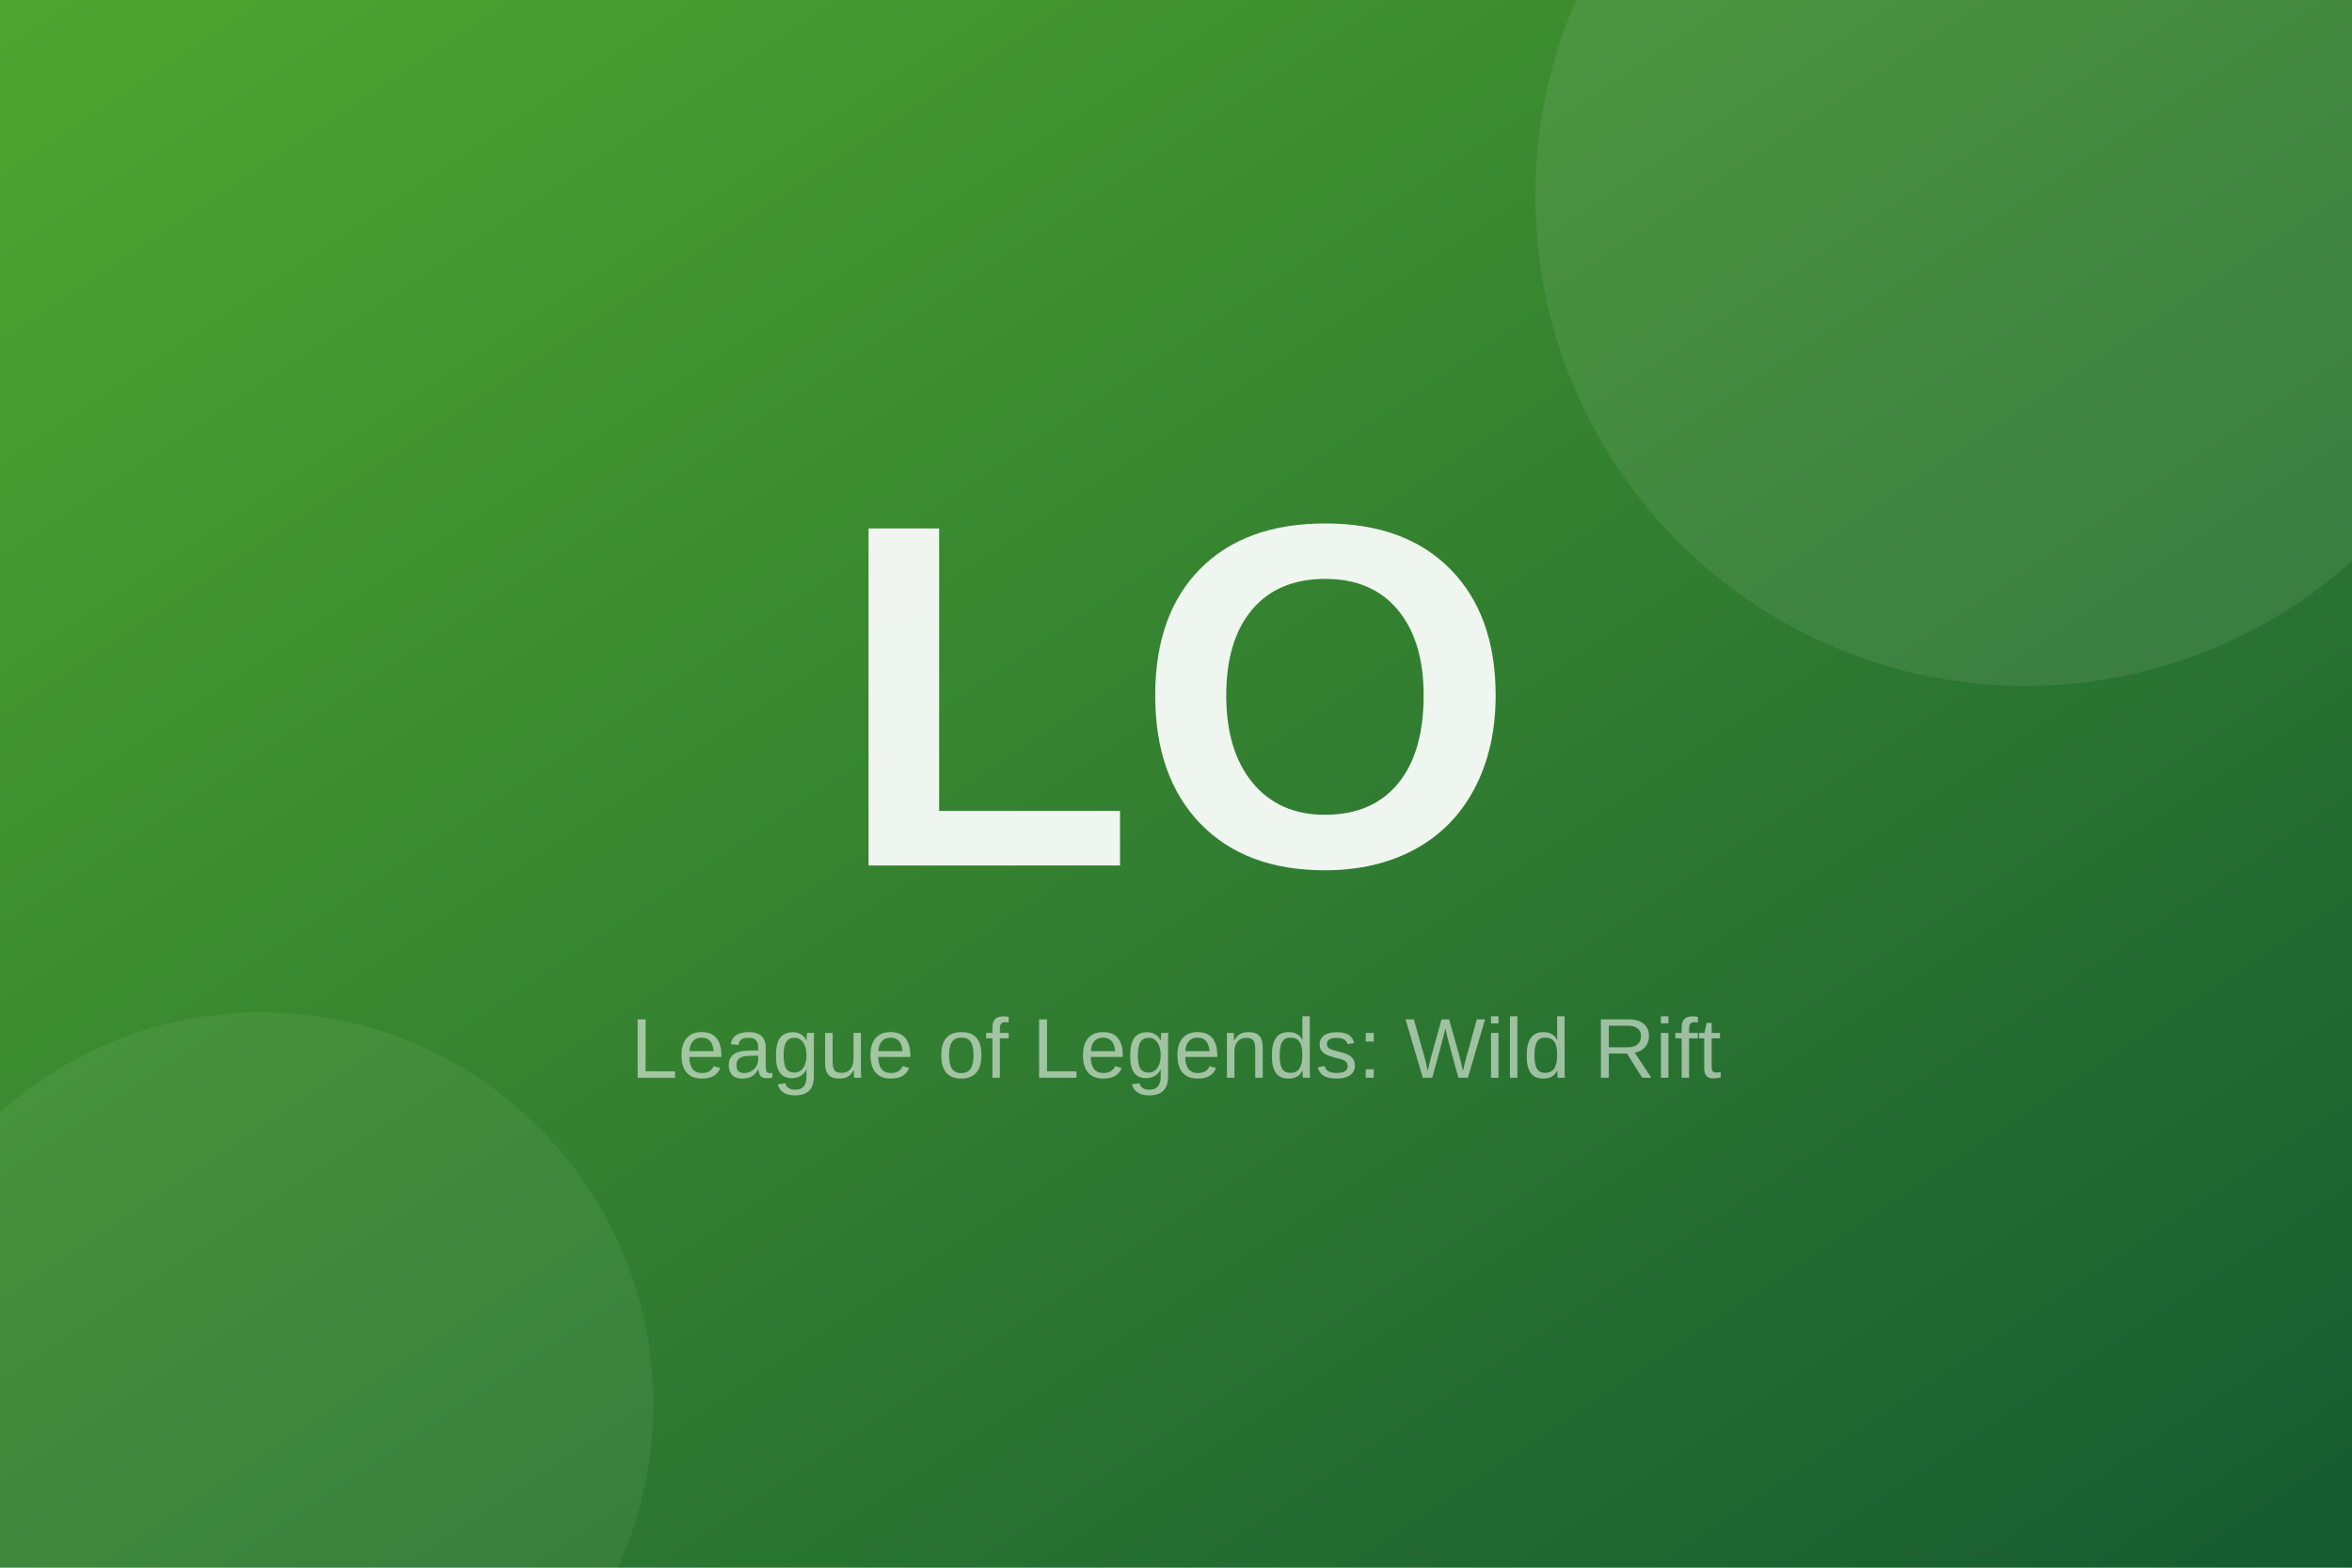
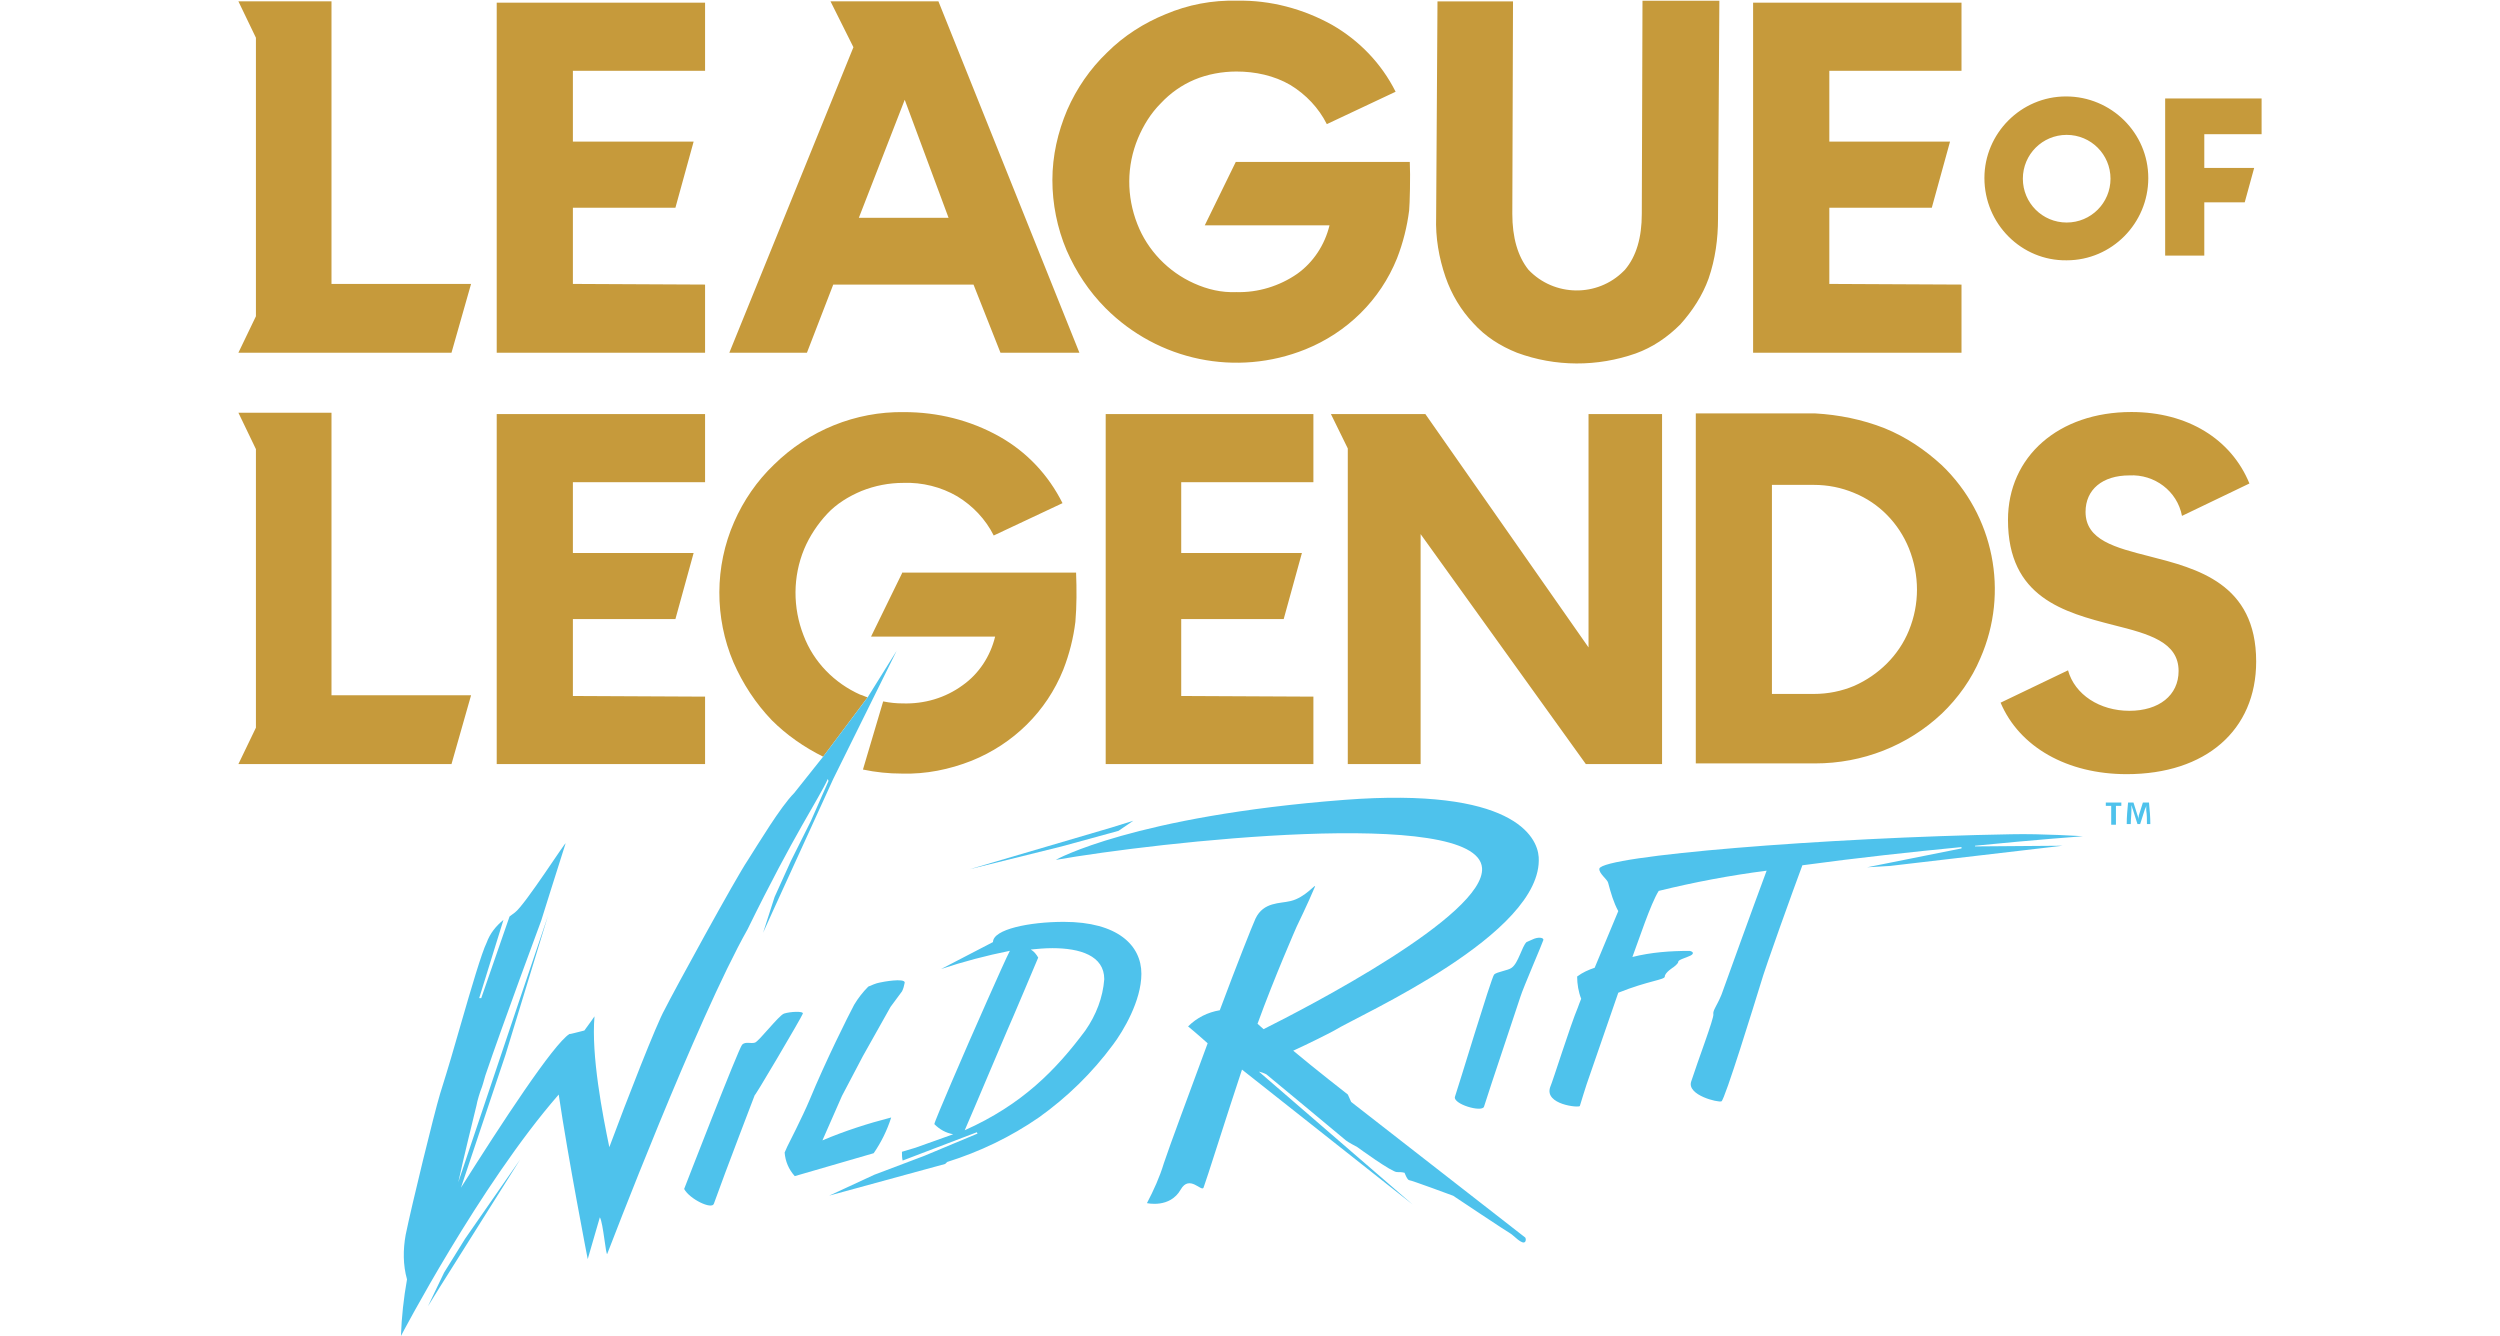
- <svg xmlns="http://www.w3.org/2000/svg" width="720" height="480" viewBox="0 0 720 480">
-   <defs>
-     <linearGradient id="bg" x1="0" y1="0" x2="1" y2="1">
-       <stop offset="0%" stop-color="hsl(104, 55%, 42%)" />
-       <stop offset="100%" stop-color="hsl(144, 60%, 22%)" />
-     </linearGradient>
-   </defs>
-   <rect width="720" height="480" fill="url(#bg)" />
-   <circle cx="620" cy="60" r="150" fill="rgba(255,255,255,0.08)" />
-   <circle cx="80" cy="430" r="120" fill="rgba(255,255,255,0.06)" />
-   <text x="360" y="265" font-size="150" font-weight="bold" text-anchor="middle" fill="rgba(255,255,255,0.92)" font-family="Arial, sans-serif">LO</text>
-   <text x="360" y="330" font-size="26" text-anchor="middle" fill="rgba(255,255,255,0.55)" font-family="Arial, sans-serif">League of Legends: Wild Rift</text>
+ <svg xmlns="http://www.w3.org/2000/svg" height="1336" viewBox="72.34 97.3 465.32 307.27" width="2500">
+   <g fill="#c69a3b">
+     <path d="m511.91 225.26c-7.91-2.02-14.74-3.72-14.74-10.24 0-5.12 3.88-8.38 10.08-8.38 5.74-.31 11.01 3.57 12.1 9.31l15.51-7.45c-4.19-10.24-14.27-16.44-27.14-16.44-16.75 0-28.39 10.24-28.39 24.82 0 17.84 12.87 21.25 24.35 24.2 8.07 2.02 14.89 3.88 14.89 10.55 0 5.58-4.5 9.15-11.32 9.15s-12.56-3.72-14.11-9.31l-15.51 7.44c4.34 10.24 15.36 16.44 29 16.44 18.15 0 29.78-10.08 29.78-25.9.01-17.99-13.64-21.4-24.5-24.19zm25.75-105.32v8.22h-13.18v7.76h11.47l-2.17 7.91h-9.3v12.25h-9v-36.14zm-44.83 8.38c5.58 0 10.08 4.5 10.08 10.08s-4.5 10.08-10.08 10.08-10.08-4.5-10.08-10.08 4.5-10.08 10.08-10.08zm0 28.85c10.39 0 18.77-8.53 18.77-18.92s-8.53-18.77-18.92-18.77-18.77 8.53-18.77 18.77c0 10.54 8.53 19.07 18.92 18.92zm-165.34 115.86h16.75v-52.89l38 52.89h17.53v-80.5h-16.91v53.67l-37.53-53.67h-21.72l3.88 7.91zm129.05-30.71c-2.33 5.74-6.98 10.24-12.57 12.72-2.95 1.24-6.05 1.86-9.31 1.86h-9.62v-48.08h9.62c3.26 0 6.36.62 9.31 1.86 5.74 2.33 10.24 6.98 12.57 12.72 2.48 6.2 2.48 12.87 0 18.92zm-5.59-46.53c-5.12-2.02-10.55-3.1-15.97-3.41h-27.45v80.5h27.45c10.86 0 21.25-4.03 29.16-11.48 3.72-3.57 6.82-7.91 8.84-12.72 6.67-15.2 3.1-32.88-8.84-44.36-3.88-3.57-8.22-6.51-13.19-8.53zm-271.28 77.24h-47.92v-80.5h47.92v15.67h-30.4v16.28h27.77l-4.19 15.2h-23.58v17.69l30.4.15zm109.51-64.83h30.4v-15.67h-47.77v80.5h47.77v-15.51l-30.4-.15v-17.69h23.57l4.19-15.2h-27.76zm60.8-47.15c-1.55-4.5-2.33-9.15-2.17-13.8l.31-49.63h17.37l-.16 48.86c0 5.43 1.24 9.77 3.72 12.87 5.89 6.2 15.82 6.36 21.87.31l.31-.31c2.64-3.1 3.88-7.44 3.88-12.87l.16-49.01h17.68l-.31 50.1c0 4.65-.62 9.31-2.17 13.8-1.39 3.88-3.72 7.45-6.51 10.55-2.95 2.95-6.36 5.27-10.24 6.67-8.84 3.1-18.46 3.1-27.3-.16-3.88-1.55-7.29-3.72-10.08-6.82-2.79-2.96-4.96-6.53-6.36-10.56zm-87.17-6.21c-2.17-5.12-3.26-10.7-3.26-16.13 0-5.58 1.24-11.01 3.41-16.13 2.17-4.96 5.27-9.46 9.15-13.18 3.88-3.88 8.53-6.82 13.49-8.84 5.12-2.17 10.7-3.26 16.44-3.1 7.6-.16 15.2 1.86 21.87 5.58 6.2 3.57 11.32 8.84 14.58 15.36l-15.82 7.45c-1.86-3.72-4.81-6.82-8.38-9-3.72-2.17-8.07-3.1-12.41-3.1-3.26 0-6.67.62-9.62 1.86s-5.58 3.1-7.76 5.43c-2.33 2.33-4.03 5.12-5.27 8.07-2.64 6.36-2.64 13.34-.15 19.7 2.33 6.05 7.13 11.01 13.03 13.65 3.1 1.4 6.36 2.17 9.77 2.02 4.96.15 9.93-1.4 13.96-4.19 3.72-2.64 6.36-6.67 7.45-11.17h-28.69l7.13-14.58h40.02c.16 3.1 0 9.77-.15 11.17-.47 3.72-1.4 7.45-2.79 11.01-3.88 9.62-11.48 17.06-21.09 20.94-15.82 6.36-33.81 2.64-45.91-9.46-3.88-3.9-6.83-8.4-9-13.36zm-186.44 15.2v-64.06l-4.03-8.37h21.41v64.99h32.1l-4.5 15.82h-49.01zm0 94.62v-64.06l-4.03-8.38h21.41v64.99h32.1l-4.5 15.82h-49.01zm103.3-86.24h-47.92v-80.5h47.92v15.66h-30.4v16.29h27.77l-4.19 15.2h-23.58v17.53l30.4.15zm288.81 0h-47.77v-80.5h47.93v15.66h-30.4v16.29h27.76l-4.19 15.2h-23.57v17.53l30.4.15v15.67zm-242.89-58.17 10.08 27.14h-20.63zm-22.49 58.17 6.05-15.67h32.26l6.2 15.67h18.15l-32.42-80.81h-24.82l5.27 10.55-28.54 70.26zm21.87 50.72-7.13 14.58h28.54c-1.09 4.5-3.72 8.53-7.45 11.17-4.03 2.95-8.84 4.34-13.8 4.19-1.55 0-2.95-.16-4.5-.46l-4.65 15.67c2.95.62 5.89.93 9 .93 5.43.16 10.86-.93 15.98-2.95 9.62-3.88 17.22-11.32 21.09-20.94 1.4-3.57 2.33-7.29 2.79-11.01.31-3.72.31-7.44.16-11.32h-40.02v.14z" />
+     <path d="m217.05 257.68c-.62-.16-1.09-.47-1.71-.62-5.89-2.64-10.7-7.45-13.03-13.65-2.48-6.36-2.48-13.49.16-19.85 1.24-2.95 3.1-5.74 5.27-8.07s4.96-4.03 7.91-5.27c3.1-1.24 6.36-1.86 9.62-1.86 4.34-.16 8.69.93 12.41 3.1 3.57 2.17 6.51 5.27 8.38 9l15.82-7.44c-3.26-6.51-8.22-11.79-14.58-15.36-6.67-3.72-14.11-5.58-21.87-5.58-11.17-.16-21.87 4.19-29.93 12.1-3.88 3.72-6.98 8.22-9.15 13.18-4.5 10.24-4.5 22.03-.16 32.26 2.17 4.96 5.12 9.46 8.84 13.34 3.41 3.41 7.44 6.2 11.79 8.37z" />
+   </g>
+   <g fill="#4ec2ec">
+     <path d="m197.82 330.42c-1.24.47-5.74 6.36-6.67 6.67s-2.17-.31-2.95.47c-.78.77-13.34 33.19-13.34 33.19 1.24 2.33 6.36 4.81 6.83 3.41 2.48-6.98 9.93-26.37 9.46-25.13-.93 2.02 10.86-17.99 11.01-18.61.16-.62-2.94-.46-4.34 0zm13.34 18.92 4.81-9.15 6.36-11.32 2.64-3.57c.31-.62.47-1.24.62-2.02 0-1.09-5.12-.16-5.74 0-.93.16-1.86.62-2.64.93a21.676 21.676 0 0 0 -3.26 4.19c-1.4 2.64-6.52 12.87-10.24 21.87-1.55 3.72-5.12 10.7-5.12 10.7s-.46 1.09-.62 1.4c.16 2.02.93 3.88 2.33 5.43l18.15-5.27a31.11 31.11 0 0 0 4.03-8.22c-5.43 1.4-10.7 3.1-15.82 5.27zm-4.34-78.01-6.67 8.38c-3.1 3.1-8.22 11.63-10.7 15.51-2.64 3.88-16.91 29.94-19.08 34.28-1.86 3.26-8.69 20.78-12.72 31.64-1.55-7.45-4.19-21.09-3.41-30.09 0 0-.93 1.39-2.33 3.26-1.4.31-3.41.93-3.41.78-3.72 2.33-15.67 20.63-24.97 35.36l10.24-30.56 9.77-31.95-6.67 19.7-13.96 41.57c1.4-6.36 3.1-13.18 4.19-17.68.15-.93.78-3.1 1.24-4.19 0 0 .47-1.4.78-2.64 3.88-11.48 12.87-35.68 12.87-35.68s4.03-12.87 5.58-17.68c.47-1.24-9.31 14.11-11.63 15.82-.47.31-.77.62-1.24.93l-6.51 18.77h-.47l5.58-17.99c-1.71 1.4-3.1 3.1-3.88 5.27-1.09 2.17-3.57 10.55-5.89 18.61-2.02 6.98-2.48 8.69-4.81 16.13-1.4 4.65-6.51 25.59-7.91 32.42-.62 3.41-.62 6.98.31 10.24a92.98 92.98 0 0 0 -1.4 13.03s18.15-34.74 36.29-55.53c2.17 14.73 6.67 37.85 6.67 37.85l2.79-9.62c.78 1.24 1.4 9.15 1.71 8.38.31-.78 20.63-53.98 32.26-74.61 10.7-21.87 16.44-30.09 18.46-34.59l.16.47-4.03 9.15-4.65 9.31-3.72 8.22-2.64 8.22 2.17-4.81 13.96-30.56 14.58-29.47-6.67 10.7z" />
+     <path d="m124.46 382.23 12.71-18.3-18.45 29.31-2.79 4.5 3.72-7.76zm114.93-24.98c2.17-4.96 9-21.25 9.77-22.96.93-2.02 7.13-16.75 7.13-16.75-.46-.78-.93-1.4-1.71-1.86 1.71-.16 3.26-.31 4.96-.31 6.36 0 11.94 1.71 11.94 7.14-.31 4.19-1.86 8.22-4.34 11.79-6.81 9.15-14.57 17.06-27.75 22.95zm-4.03 7.29c7.44-2.33 14.58-5.74 21.09-10.24 6.51-4.65 12.25-10.24 17.06-16.75 2.33-3.1 6.51-10.08 6.51-16.29 0-6.52-5.43-11.94-17.84-11.94-7.91 0-16.29 1.71-16.29 4.65l-11.94 6.2c5.12-1.71 10.39-3.1 15.82-4.19-1.24 2.33-9.46 21.09-9.46 21.09s-7.91 18.15-7.91 18.77c1.24 1.24 2.64 2.02 4.34 2.33l-8.69 3.1-3.1.93c0 .62 0 1.4.16 2.02l17.06-6.51.16.31-12.25 5.12-11.48 4.34-10.39 4.81 26.68-7.29zm37.84-76.93 4.97-1.55-3.42 2.33-13.02 3.57-21.25 5.27z" />
+     <path d="m328.27 350.74-.77-1.71s-7.76-6.05-12.56-10.08c3.41-1.55 8.07-3.88 9.46-4.65 5.74-3.57 48.08-22.18 47-39.86-.31-4.81-6.05-16.13-44.67-13.18-48.39 3.72-66.54 13.81-66.39 13.81 22.8-4.03 96.94-12.41 98.03 1.86.78 10.86-40.33 32.11-50.25 37.07l-1.39-1.24c3.88-10.7 9-22.34 9-22.34s2.64-5.43 4.19-9.15c.46-1.09-2.17 2.48-5.58 3.26-2.48.62-6.21.16-8.07 4.03-.78 1.71-4.34 10.7-8.22 21.09-2.79.47-5.27 1.71-7.29 3.72 0 0 1.55 1.24 4.5 3.88-4.34 11.79-8.69 23.42-10.08 27.61-.93 3.1-2.33 6.2-3.88 9.15 0 0 5.27 1.24 7.75-3.1 2.02-3.57 4.81.62 5.27-.47.46-1.08 5.58-17.37 8.84-27.14l39.24 31.02-35.36-30.56c.62.15 1.09.31 1.71.62 0 0 17.99 14.89 18.3 15.2s2.64 1.55 2.64 1.55 8.06 5.89 9.15 5.74c.62 0 1.09 0 1.71.16 0 0 .62 1.71 1.09 1.71.46 0 10.08 3.57 10.08 3.57s12.56 8.38 13.18 8.69 2.79 2.79 3.41 1.86a.96.96 0 0 0 0-.93z" />
+     <path d="m369.99 313.36-1.4.62c-1.09 1.09-1.86 4.81-3.41 5.9-.77.62-3.41.93-4.03 1.55s-8.38 26.37-9 28.07c-.62 1.71 6.2 3.72 6.67 2.33 1.24-4.03 7.75-23.27 8.37-25.28.62-2.02 5.12-12.41 5.27-13.03.17-.62-1.23-.78-2.47-.16zm126.57-23.73s-9.46-.62-16.44-.46c-43.27.78-94 4.96-94.77 7.91-.16 1.09 1.86 2.48 2.02 3.26.62 2.33 1.24 4.5 2.33 6.51l-5.43 13.03c-1.4.46-2.79 1.08-4.03 2.01 0 1.71.31 3.57.93 5.12-.31.78-.62 1.55-.77 2.02-1.71 4.03-5.74 16.91-6.36 18.3-1.4 4.03 6.67 4.81 6.82 4.34.62-2.17 1.09-3.41 1.55-4.96l7.29-21.09c6.98-2.79 10.7-2.95 10.7-3.72 0-.93 2.02-2.17 2.02-2.17s1.08-.78 1.08-1.24c0-.47 1.86-.93 2.79-1.4s.62-.93-.16-1.09c-4.5 0-8.84.31-13.18 1.4 1.4-3.72 4.19-12.25 6.05-15.2 8.22-2.02 16.44-3.57 24.82-4.65-2.95 7.91-9.62 26.37-10.39 28.54-1.09 2.64-2.02 3.57-1.86 4.5.15.93-3.57 10.7-5.12 15.51-.93 3.1 6.21 4.81 6.98 4.5s7.6-22.49 8.99-26.99c1.09-3.88 7.6-21.87 9.62-27.3 12.41-1.7 25.44-3.1 36.6-4.19v.31l-21.71 4.34 5.27-.31 39.71-4.65-20.16.16v-.16c14.26-1.41 24.81-2.18 24.81-2.18zm6.51-2.64v-4.34h-1.24v-.78h3.57v.78h-1.24v4.34zm8.69-5.12c.16 1.71.31 3.26.31 4.96h-.78c0-1.09 0-2.17-.16-3.1v-1.24c0 .31-.15.62-.31.93l-1.09 3.41h-.62l-1.08-3.41c-.16-.31-.16-.62-.31-.93v1.24c0 .93-.15 2.02-.15 3.1h-.93c0-1.71.15-3.26.31-4.96h1.24l.93 2.95c.15.31.15.62.15.93 0-.31.16-.62.16-.93l.93-2.95z" />
+   </g>
</svg>
